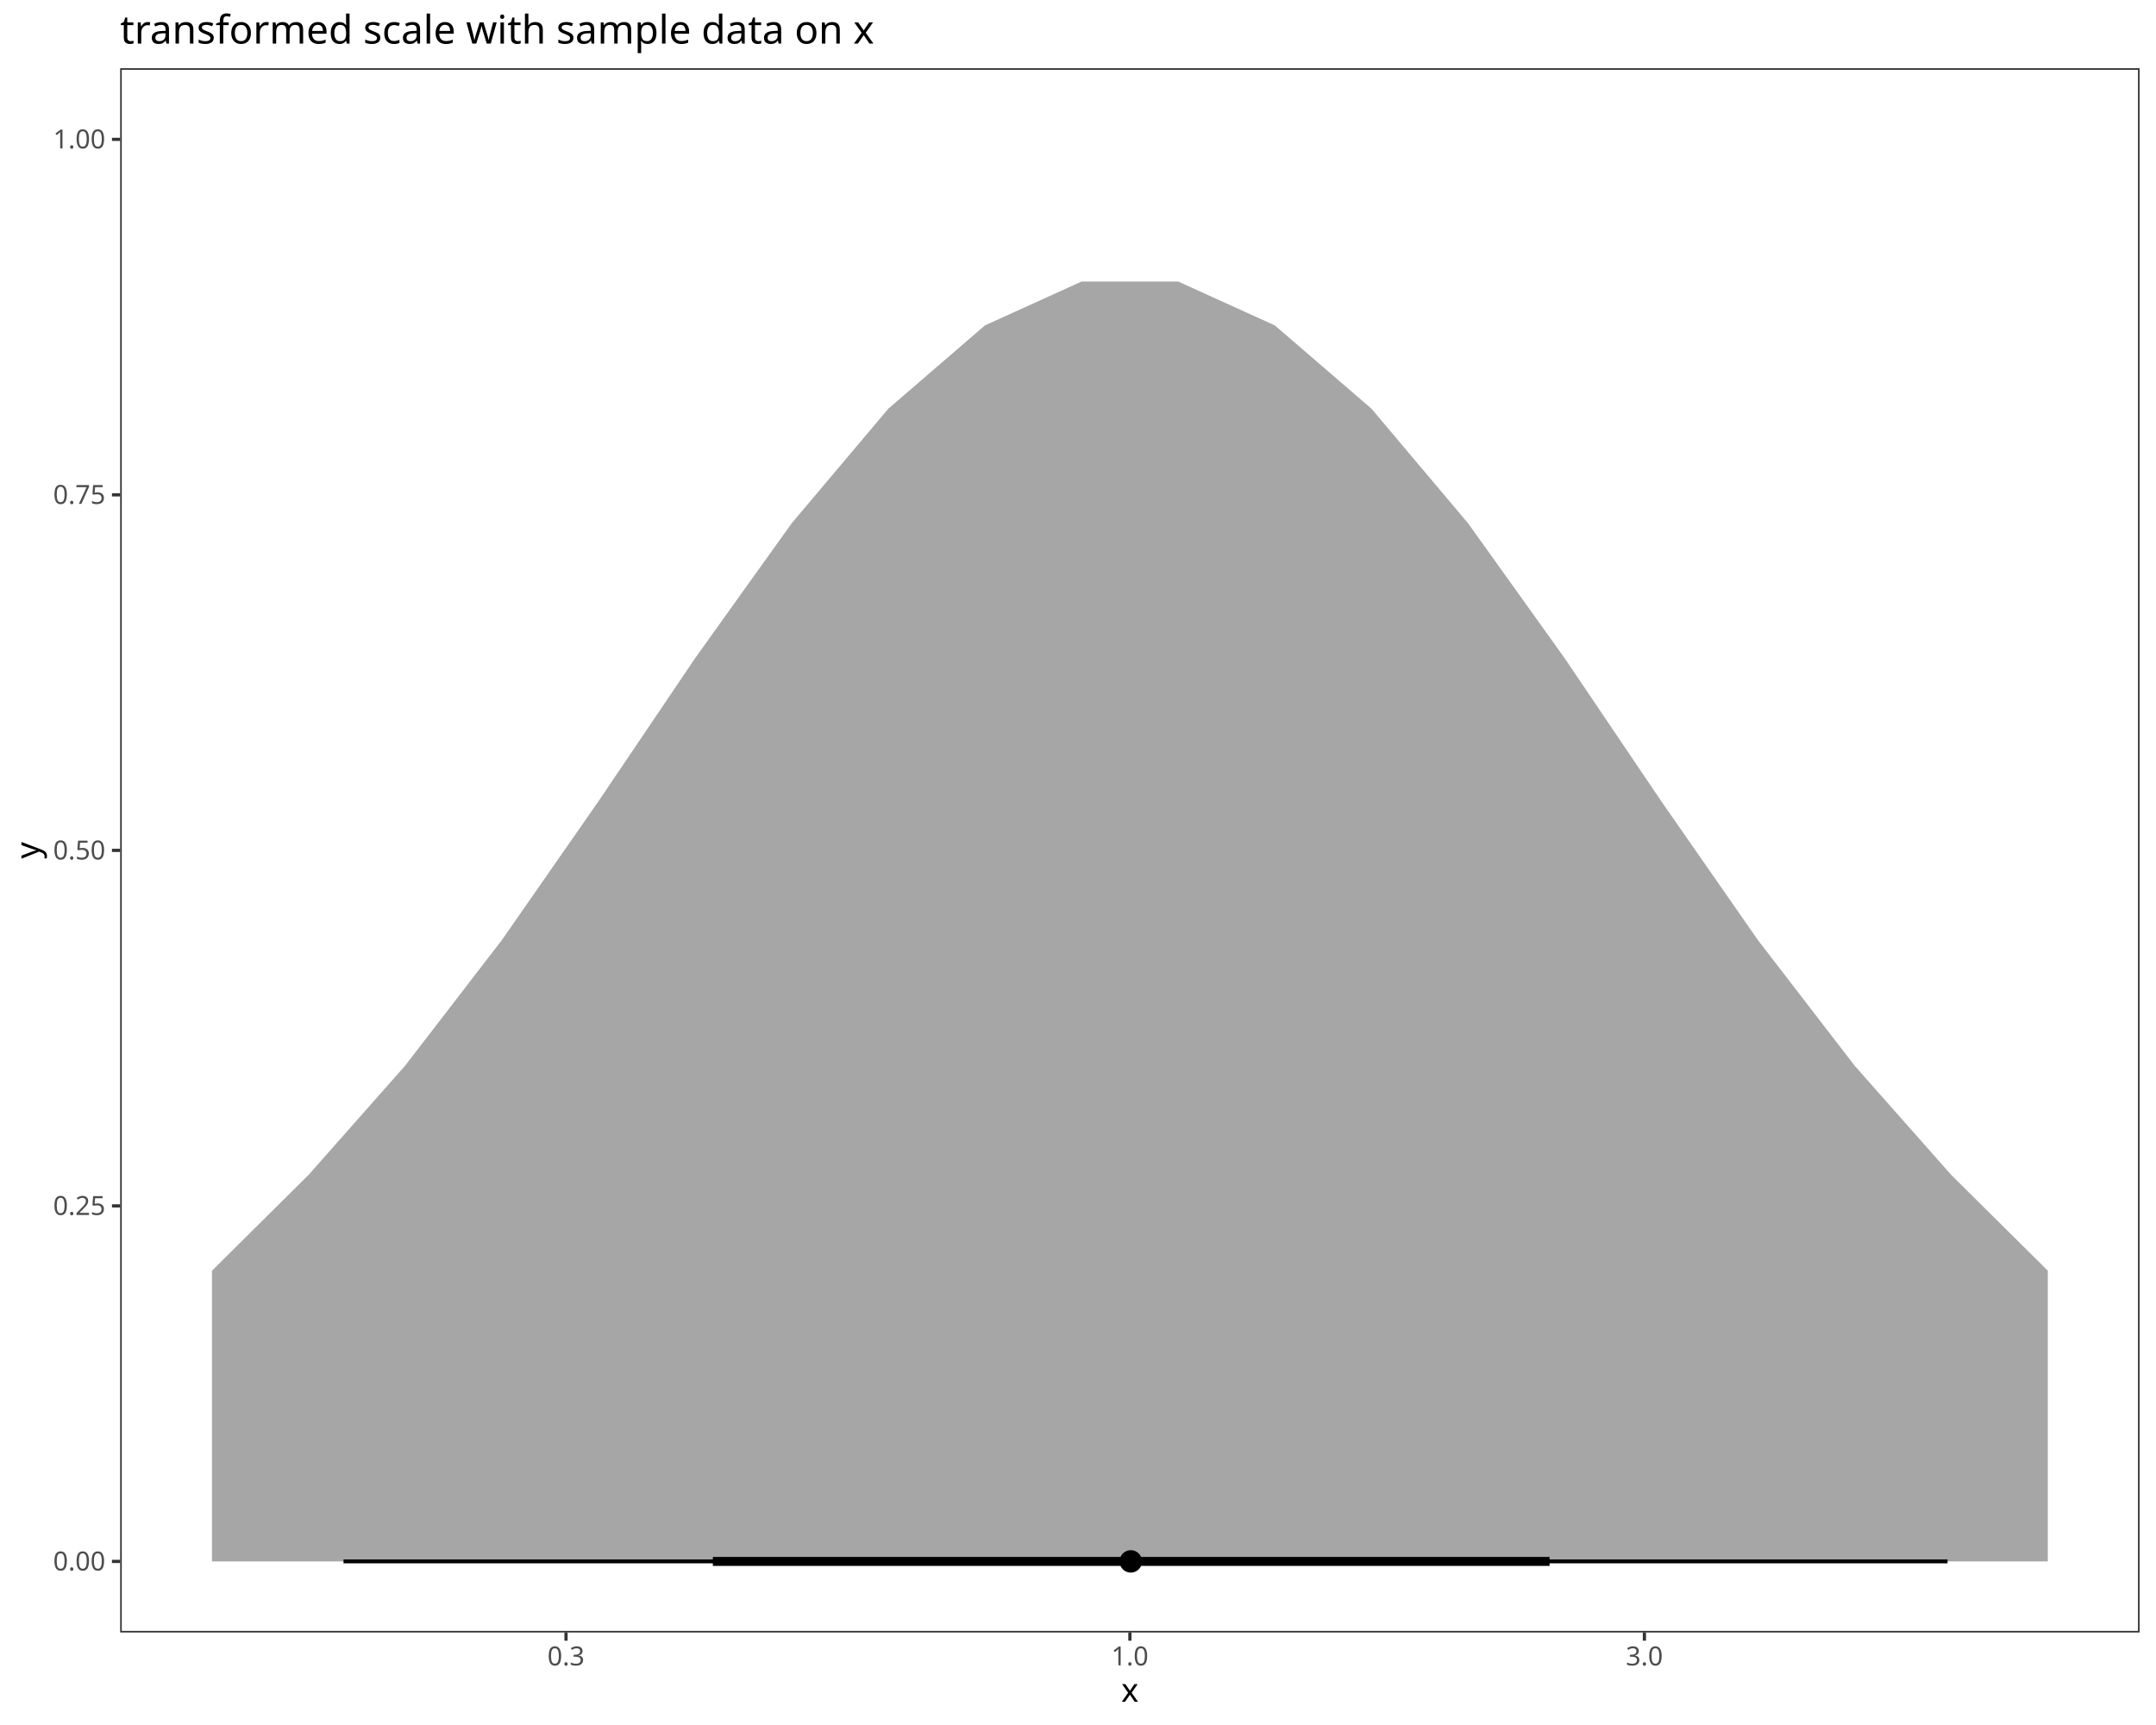
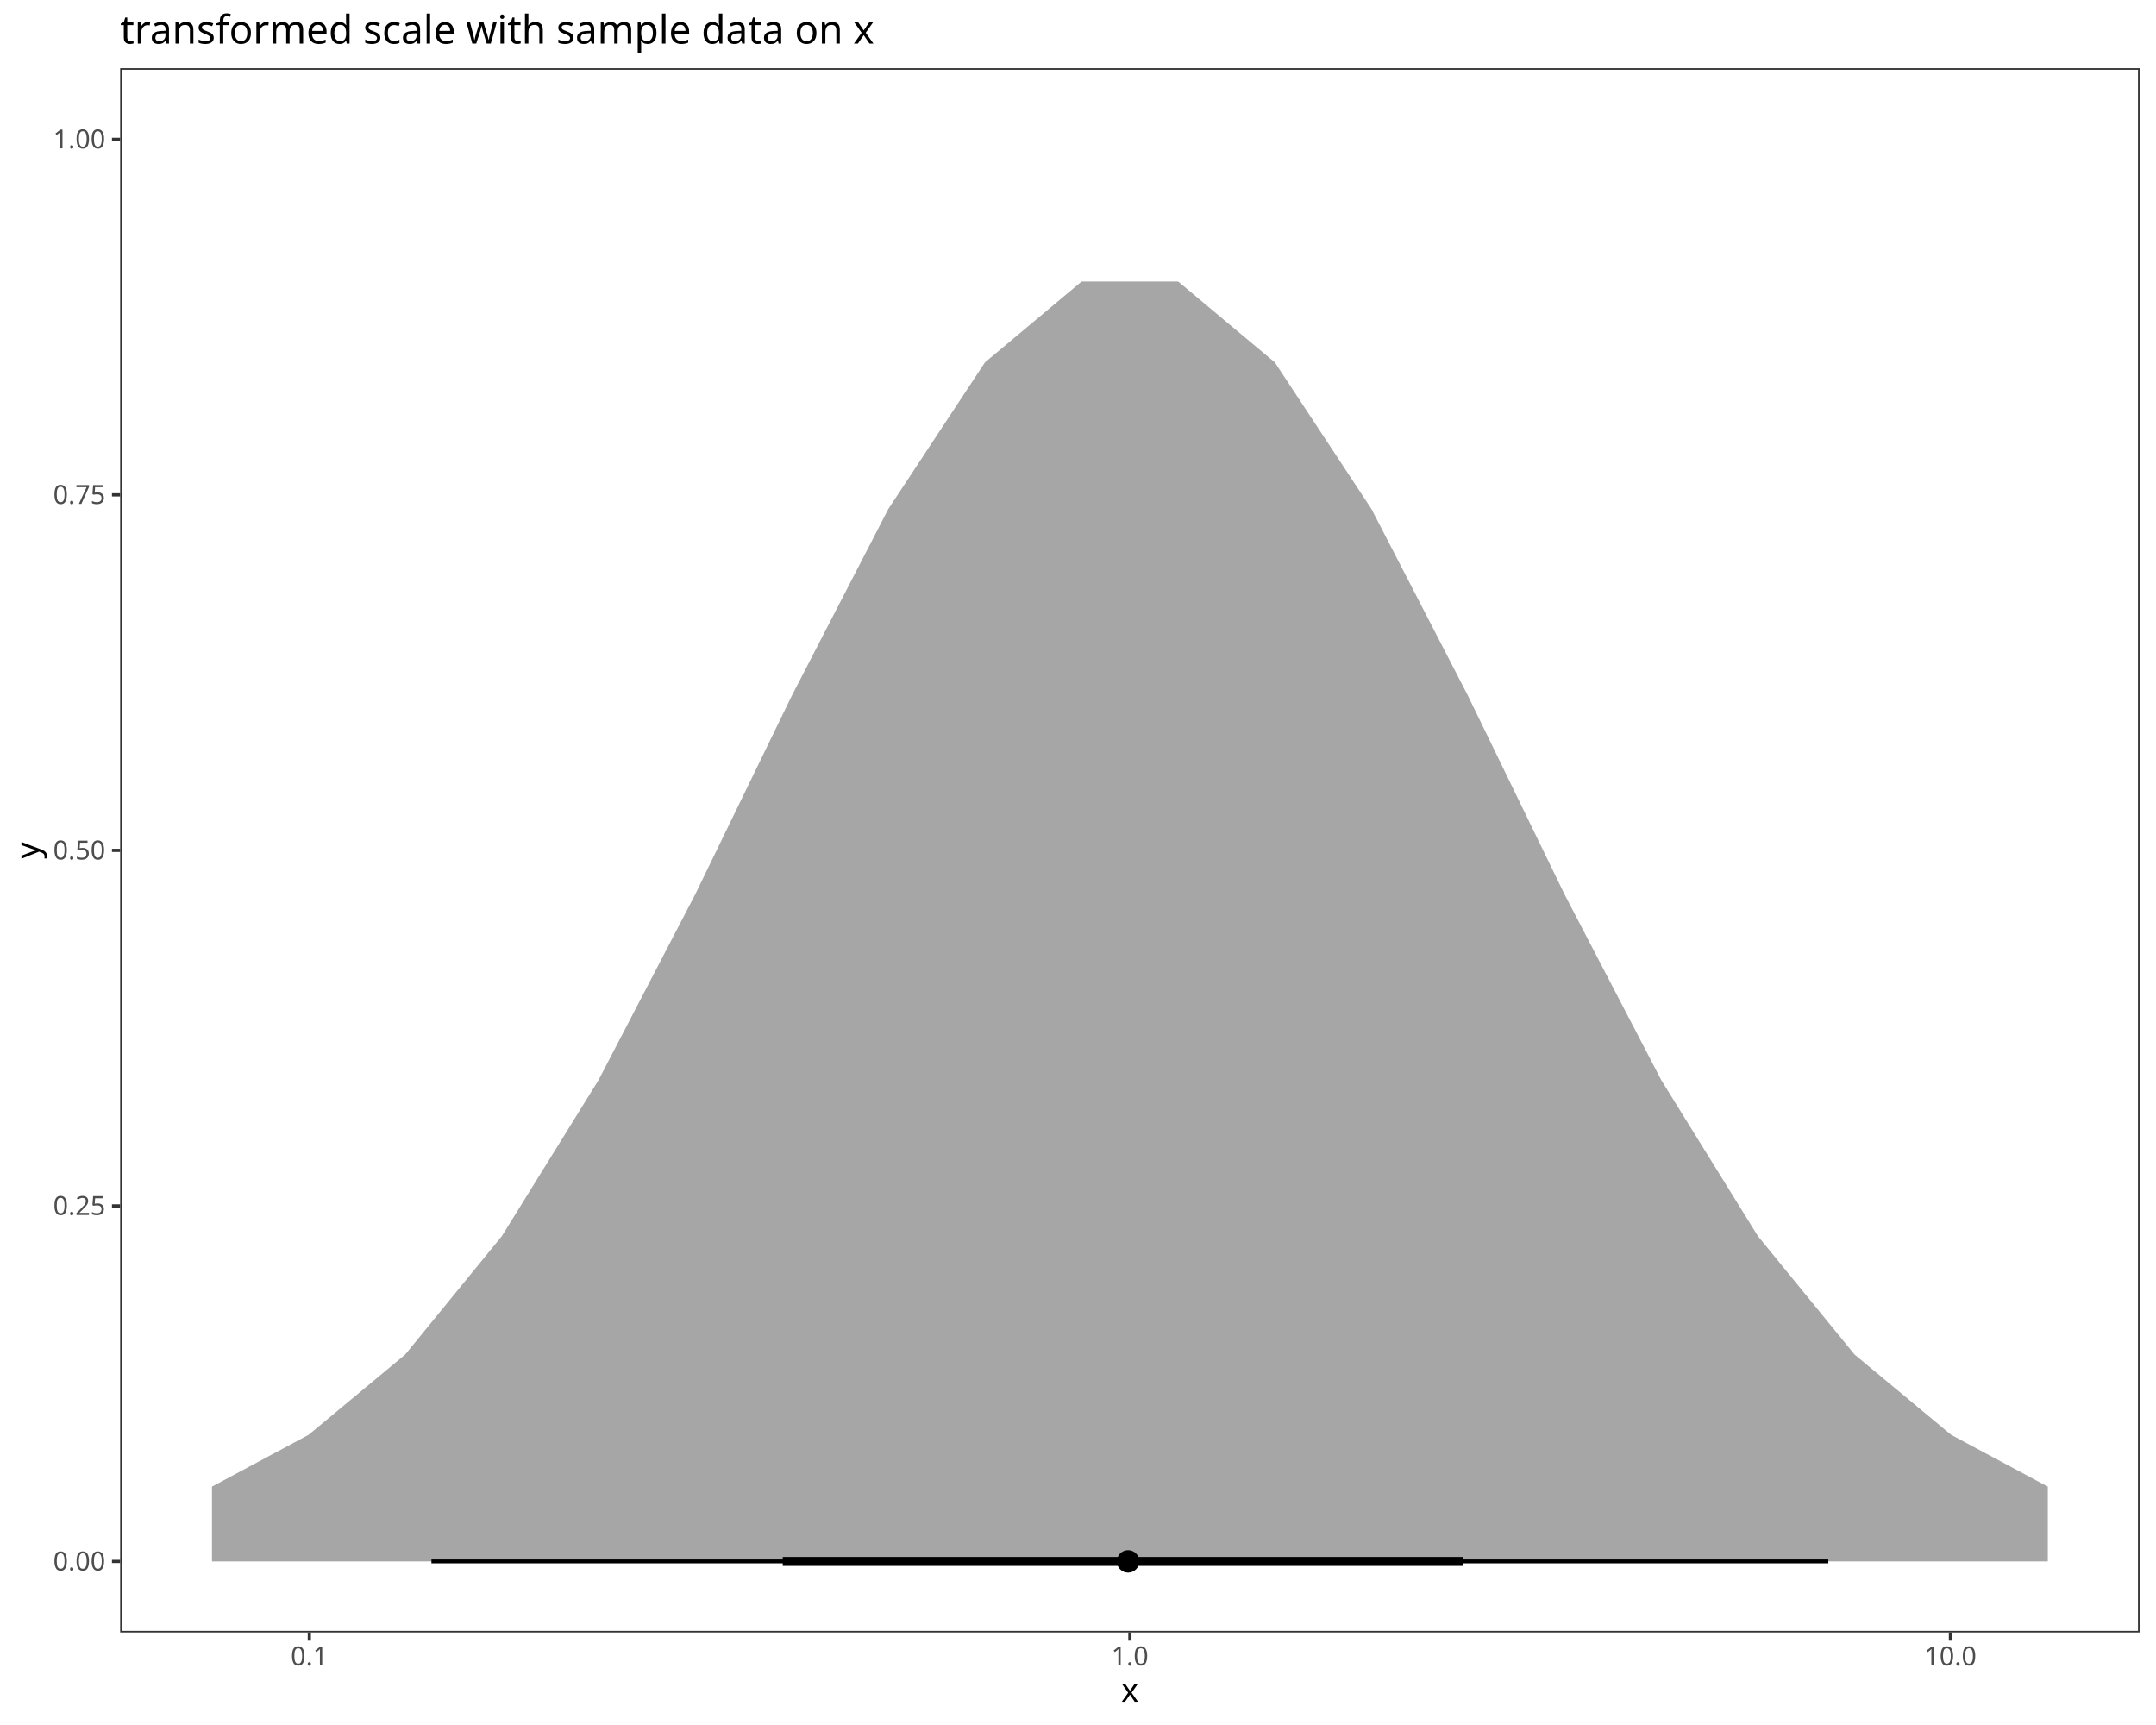
<svg xmlns="http://www.w3.org/2000/svg" class="svglite" data-engine-version="2.0" width="720.00pt" height="576.00pt" viewBox="0 0 720.00 576.00">
  <defs>
    <style type="text/css">
    .svglite line, .svglite polyline, .svglite polygon, .svglite path, .svglite rect, .svglite circle {
      fill: none;
      stroke: #000000;
      stroke-linecap: round;
      stroke-linejoin: round;
      stroke-miterlimit: 10.00;
    }
  </style>
  </defs>
  <rect width="100%" height="100%" style="stroke: none; fill: #FFFFFF;" />
  <defs>
    <clipPath id="cpMC4wMHw3MjAuMDB8MC4wMHw1NzYuMDA=">
      <rect x="0.00" y="0.00" width="720.00" height="576.00" />
    </clipPath>
  </defs>
  <g clip-path="url(#cpMC4wMHw3MjAuMDB8MC4wMHw1NzYuMDA=)">
    <rect x="0.00" y="0.00" width="720.00" height="576.00" style="stroke-width: 1.07; stroke: #FFFFFF; fill: #FFFFFF;" />
  </g>
  <defs>
    <clipPath id="cpNDAuMTN8NzE0LjUyfDIyLjc4fDU0NS4xMQ==">
      <rect x="40.13" y="22.78" width="674.39" height="522.33" />
    </clipPath>
  </defs>
  <g clip-path="url(#cpNDAuMTN8NzE0LjUyfDIyLjc4fDU0NS4xMQ==)">
    <rect x="40.13" y="22.78" width="674.39" height="522.33" style="stroke-width: 1.07; stroke: none; fill: #FFFFFF;" />
-     <polygon points="70.79,424.30 103.05,392.30 135.32,355.81 167.59,313.91 199.86,267.56 232.12,219.80 264.39,174.72 296.66,136.46 328.93,108.65 361.19,94.01 393.46,94.01 425.73,108.65 458.00,136.46 490.26,174.72 522.53,219.80 554.80,267.56 587.06,313.91 619.33,355.81 651.60,392.30 683.87,424.30 683.87,521.37 651.60,521.37 619.33,521.37 587.06,521.37 554.80,521.37 522.53,521.37 490.26,521.37 458.00,521.37 425.73,521.37 393.46,521.37 361.19,521.37 328.93,521.37 296.66,521.37 264.39,521.37 232.12,521.37 199.86,521.37 167.59,521.37 135.32,521.37 103.05,521.37 70.79,521.37 " style="stroke-width: 2.13; stroke: none; fill: #A6A6A6;" />
-     <line x1="114.72" y1="521.37" x2="650.38" y2="521.37" style="stroke-width: 1.28; stroke-linecap: butt;" />
-     <line x1="238.06" y1="521.37" x2="517.48" y2="521.37" style="stroke-width: 2.99; stroke-linecap: butt;" />
-     <circle cx="377.63" cy="521.37" r="1.68" style="stroke-width: 1.06; fill: #000000;" />
-     <circle cx="377.63" cy="521.37" r="3.22" style="stroke-width: 1.06; fill: #000000;" />
+     <polygon points="70.79,496.40 103.05,479.11 135.32,452.29 167.59,412.75 199.86,360.69 232.12,298.73 264.39,232.38 296.66,169.95 328.93,121.00 361.19,94.01 393.46,94.01 425.73,121.00 458.00,169.95 490.26,232.38 522.53,298.73 554.80,360.69 587.06,412.75 619.33,452.29 651.60,479.11 683.87,496.40 683.87,521.37 651.60,521.37 619.33,521.37 587.06,521.37 554.80,521.37 522.53,521.37 490.26,521.37 458.00,521.37 425.73,521.37 393.46,521.37 361.19,521.37 328.93,521.37 296.66,521.37 264.39,521.37 232.12,521.37 199.86,521.37 167.59,521.37 135.32,521.37 103.05,521.37 70.79,521.37 " style="stroke-width: 2.13; stroke: none; fill: #A6A6A6;" />
+     <line x1="144.08" y1="521.37" x2="610.57" y2="521.37" style="stroke-width: 1.28; stroke-linecap: butt;" />
+     <line x1="261.40" y1="521.37" x2="488.55" y2="521.37" style="stroke-width: 2.99; stroke-linecap: butt;" />
+     <circle cx="376.73" cy="521.37" r="1.68" style="stroke-width: 1.06; fill: #000000;" />
+     <circle cx="376.73" cy="521.37" r="3.22" style="stroke-width: 1.06; fill: #000000;" />
    <rect x="40.13" y="22.78" width="674.39" height="522.33" style="stroke-width: 1.07; stroke: #333333;" />
  </g>
  <g clip-path="url(#cpMC4wMHw3MjAuMDB8MC4wMHw1NzYuMDA=)">
    <text x="35.20" y="524.40" text-anchor="end" style="font-size: 8.80px; fill: #4D4D4D; font-family: sans;" textLength="17.13px" lengthAdjust="spacingAndGlyphs">0.00</text>
    <text x="35.20" y="405.69" text-anchor="end" style="font-size: 8.80px; fill: #4D4D4D; font-family: sans;" textLength="17.13px" lengthAdjust="spacingAndGlyphs">0.25</text>
    <text x="35.20" y="286.98" text-anchor="end" style="font-size: 8.80px; fill: #4D4D4D; font-family: sans;" textLength="17.13px" lengthAdjust="spacingAndGlyphs">0.50</text>
    <text x="35.20" y="168.26" text-anchor="end" style="font-size: 8.80px; fill: #4D4D4D; font-family: sans;" textLength="17.13px" lengthAdjust="spacingAndGlyphs">0.75</text>
    <text x="35.20" y="49.55" text-anchor="end" style="font-size: 8.80px; fill: #4D4D4D; font-family: sans;" textLength="17.13px" lengthAdjust="spacingAndGlyphs">1.00</text>
    <polyline points="37.39,521.37 40.13,521.37 " style="stroke-width: 1.07; stroke: #333333; stroke-linecap: butt;" />
    <polyline points="37.39,402.66 40.13,402.66 " style="stroke-width: 1.07; stroke: #333333; stroke-linecap: butt;" />
    <polyline points="37.39,283.95 40.13,283.95 " style="stroke-width: 1.07; stroke: #333333; stroke-linecap: butt;" />
    <polyline points="37.39,165.24 40.13,165.24 " style="stroke-width: 1.07; stroke: #333333; stroke-linecap: butt;" />
    <polyline points="37.39,46.53 40.13,46.53 " style="stroke-width: 1.07; stroke: #333333; stroke-linecap: butt;" />
-     <polyline points="189.02,547.85 189.02,545.11 " style="stroke-width: 1.07; stroke: #333333; stroke-linecap: butt;" />
+     <polyline points="103.30,547.85 103.30,545.11 " style="stroke-width: 1.07; stroke: #333333; stroke-linecap: butt;" />
    <polyline points="377.33,547.85 377.33,545.11 " style="stroke-width: 1.07; stroke: #333333; stroke-linecap: butt;" />
-     <polyline points="549.15,547.85 549.15,545.11 " style="stroke-width: 1.07; stroke: #333333; stroke-linecap: butt;" />
-     <text x="189.02" y="556.10" text-anchor="middle" style="font-size: 8.80px; fill: #4D4D4D; font-family: sans;" textLength="12.23px" lengthAdjust="spacingAndGlyphs">0.3</text>
+     <polyline points="651.35,547.85 651.35,545.11 " style="stroke-width: 1.07; stroke: #333333; stroke-linecap: butt;" />
+     <text x="103.30" y="556.10" text-anchor="middle" style="font-size: 8.80px; fill: #4D4D4D; font-family: sans;" textLength="12.23px" lengthAdjust="spacingAndGlyphs">0.1</text>
    <text x="377.33" y="556.10" text-anchor="middle" style="font-size: 8.80px; fill: #4D4D4D; font-family: sans;" textLength="12.23px" lengthAdjust="spacingAndGlyphs">1.0</text>
-     <text x="549.15" y="556.10" text-anchor="middle" style="font-size: 8.80px; fill: #4D4D4D; font-family: sans;" textLength="12.23px" lengthAdjust="spacingAndGlyphs">3.0</text>
+     <text x="651.35" y="556.10" text-anchor="middle" style="font-size: 8.80px; fill: #4D4D4D; font-family: sans;" textLength="17.13px" lengthAdjust="spacingAndGlyphs">10.0</text>
    <text x="377.33" y="568.24" text-anchor="middle" style="font-size: 11.00px; font-family: sans;" textLength="5.50px" lengthAdjust="spacingAndGlyphs">x</text>
    <text transform="translate(13.05,283.95) rotate(-90)" text-anchor="middle" style="font-size: 11.00px; font-family: sans;" textLength="5.50px" lengthAdjust="spacingAndGlyphs">y</text>
    <text x="40.13" y="14.56" style="font-size: 13.20px; font-family: sans;" textLength="236.29px" lengthAdjust="spacingAndGlyphs">transformed scale with sample data on x</text>
  </g>
</svg>
